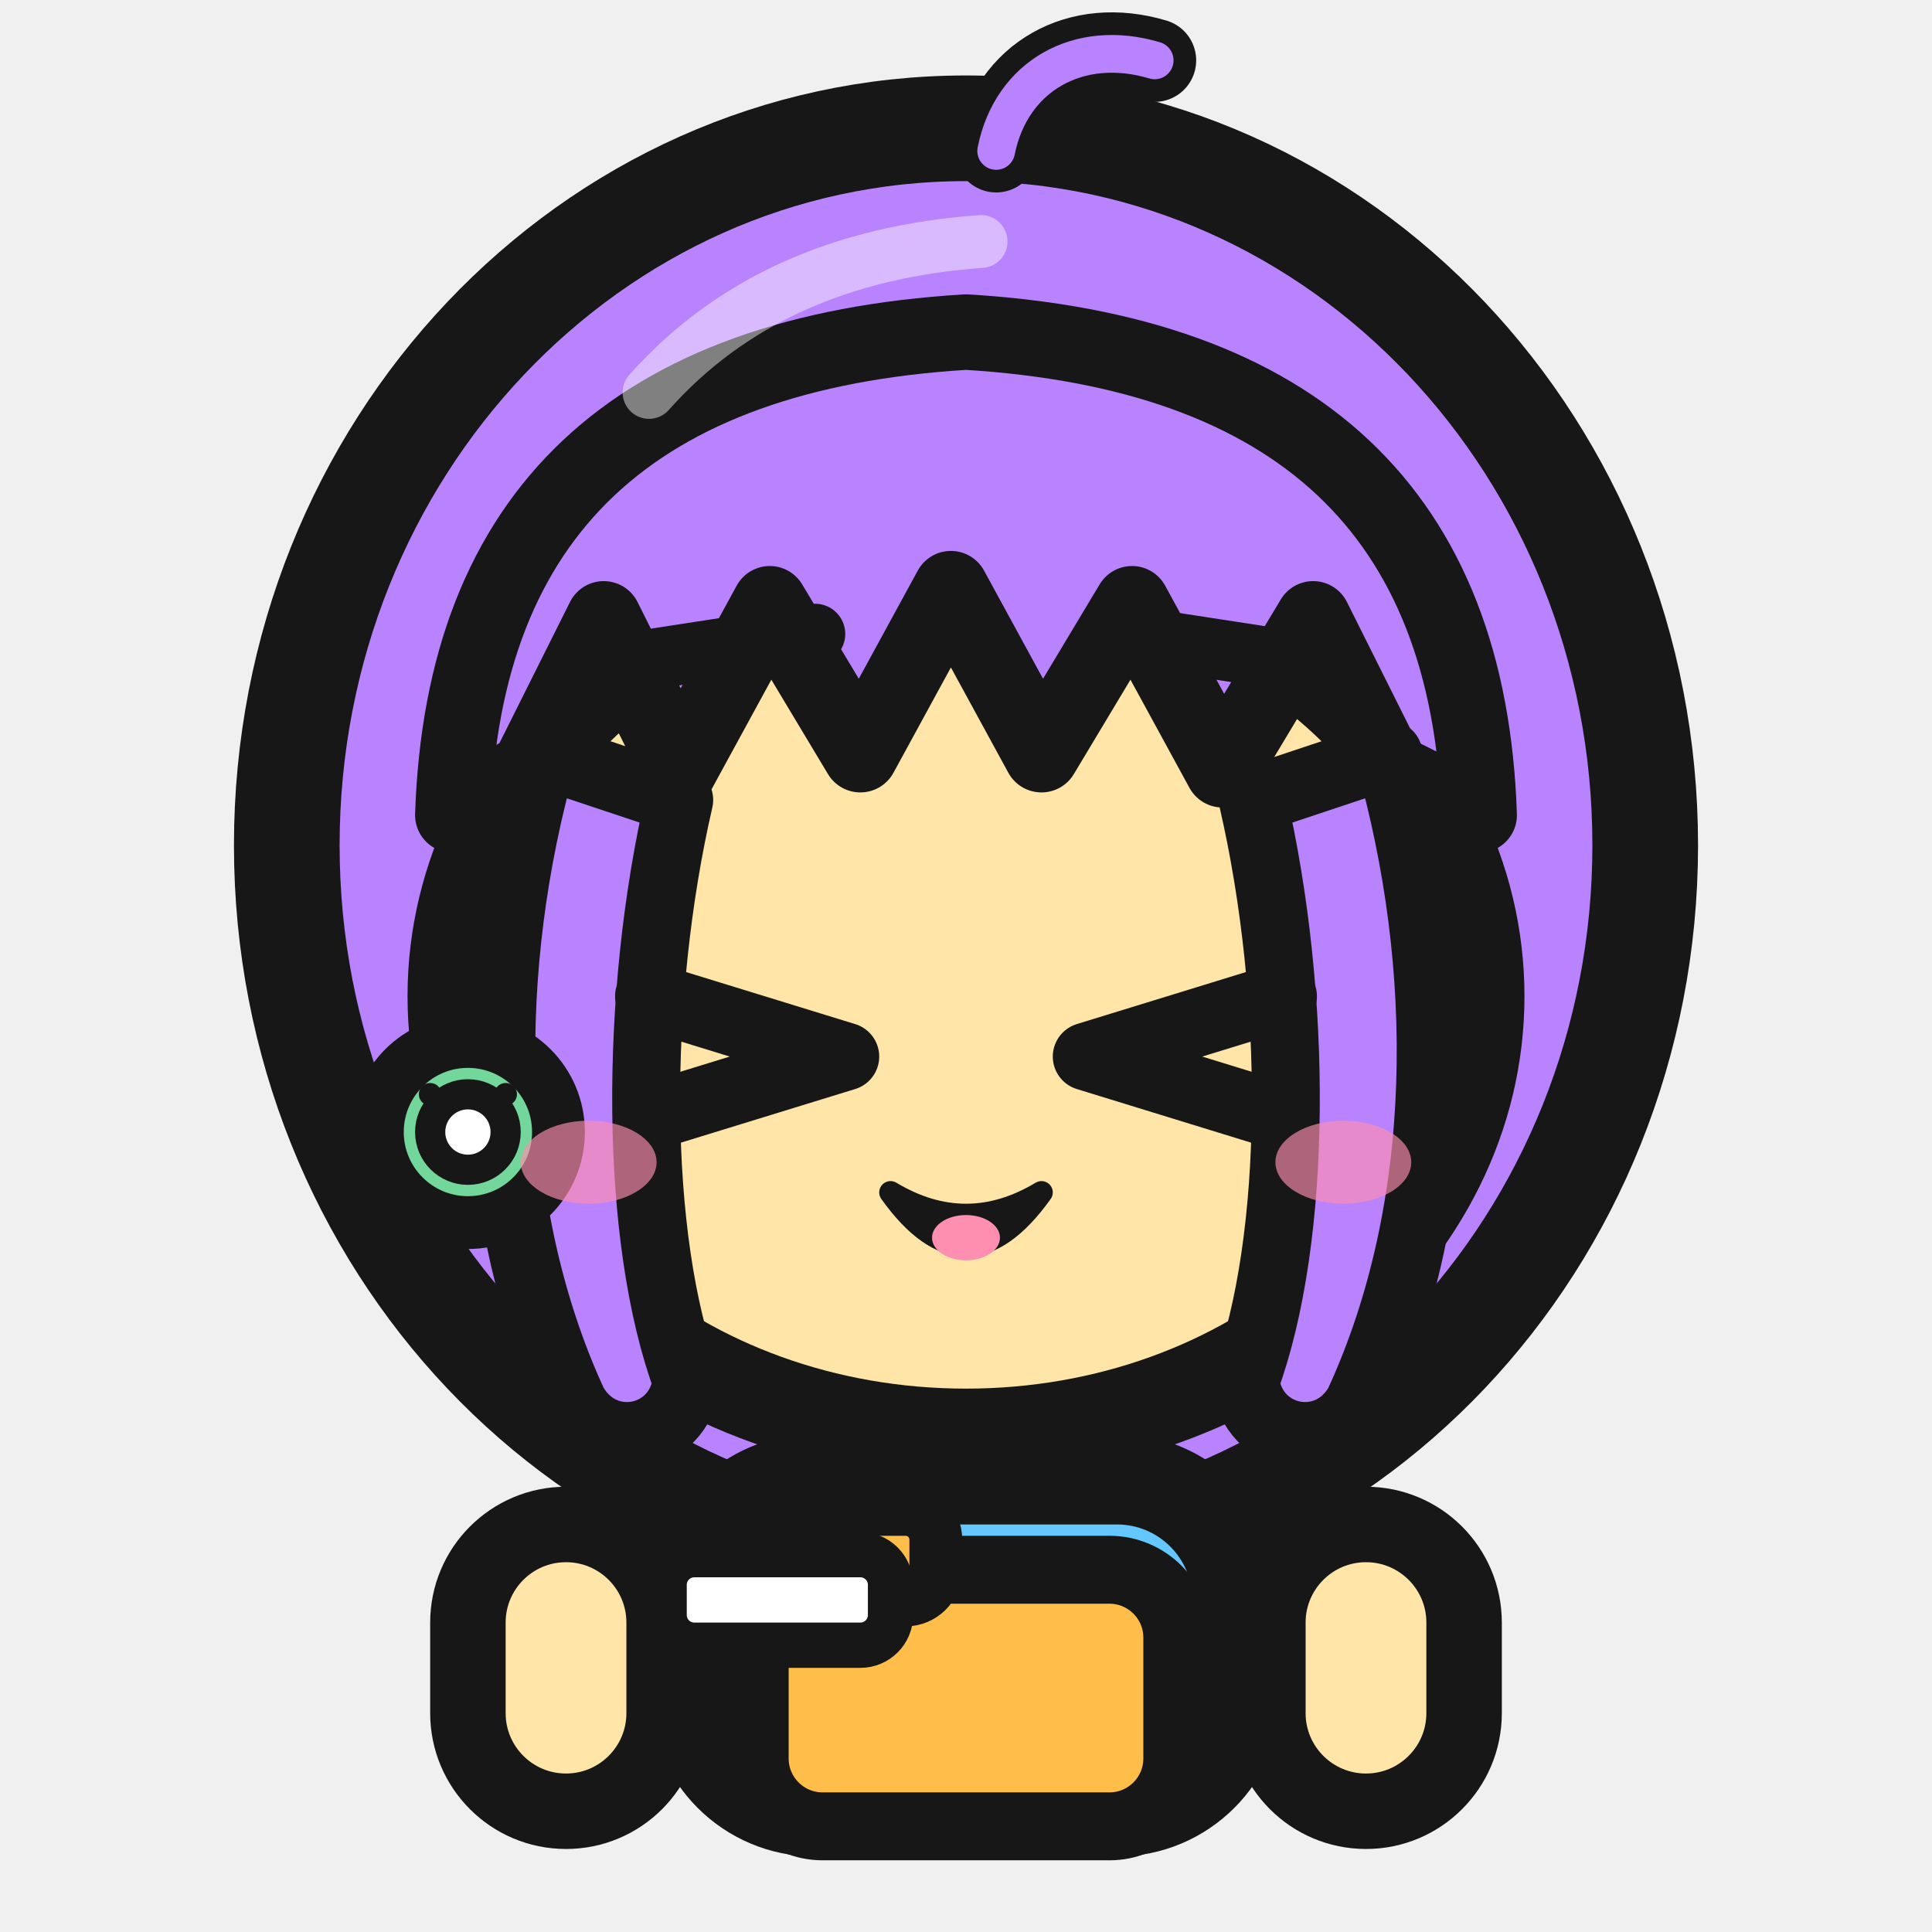
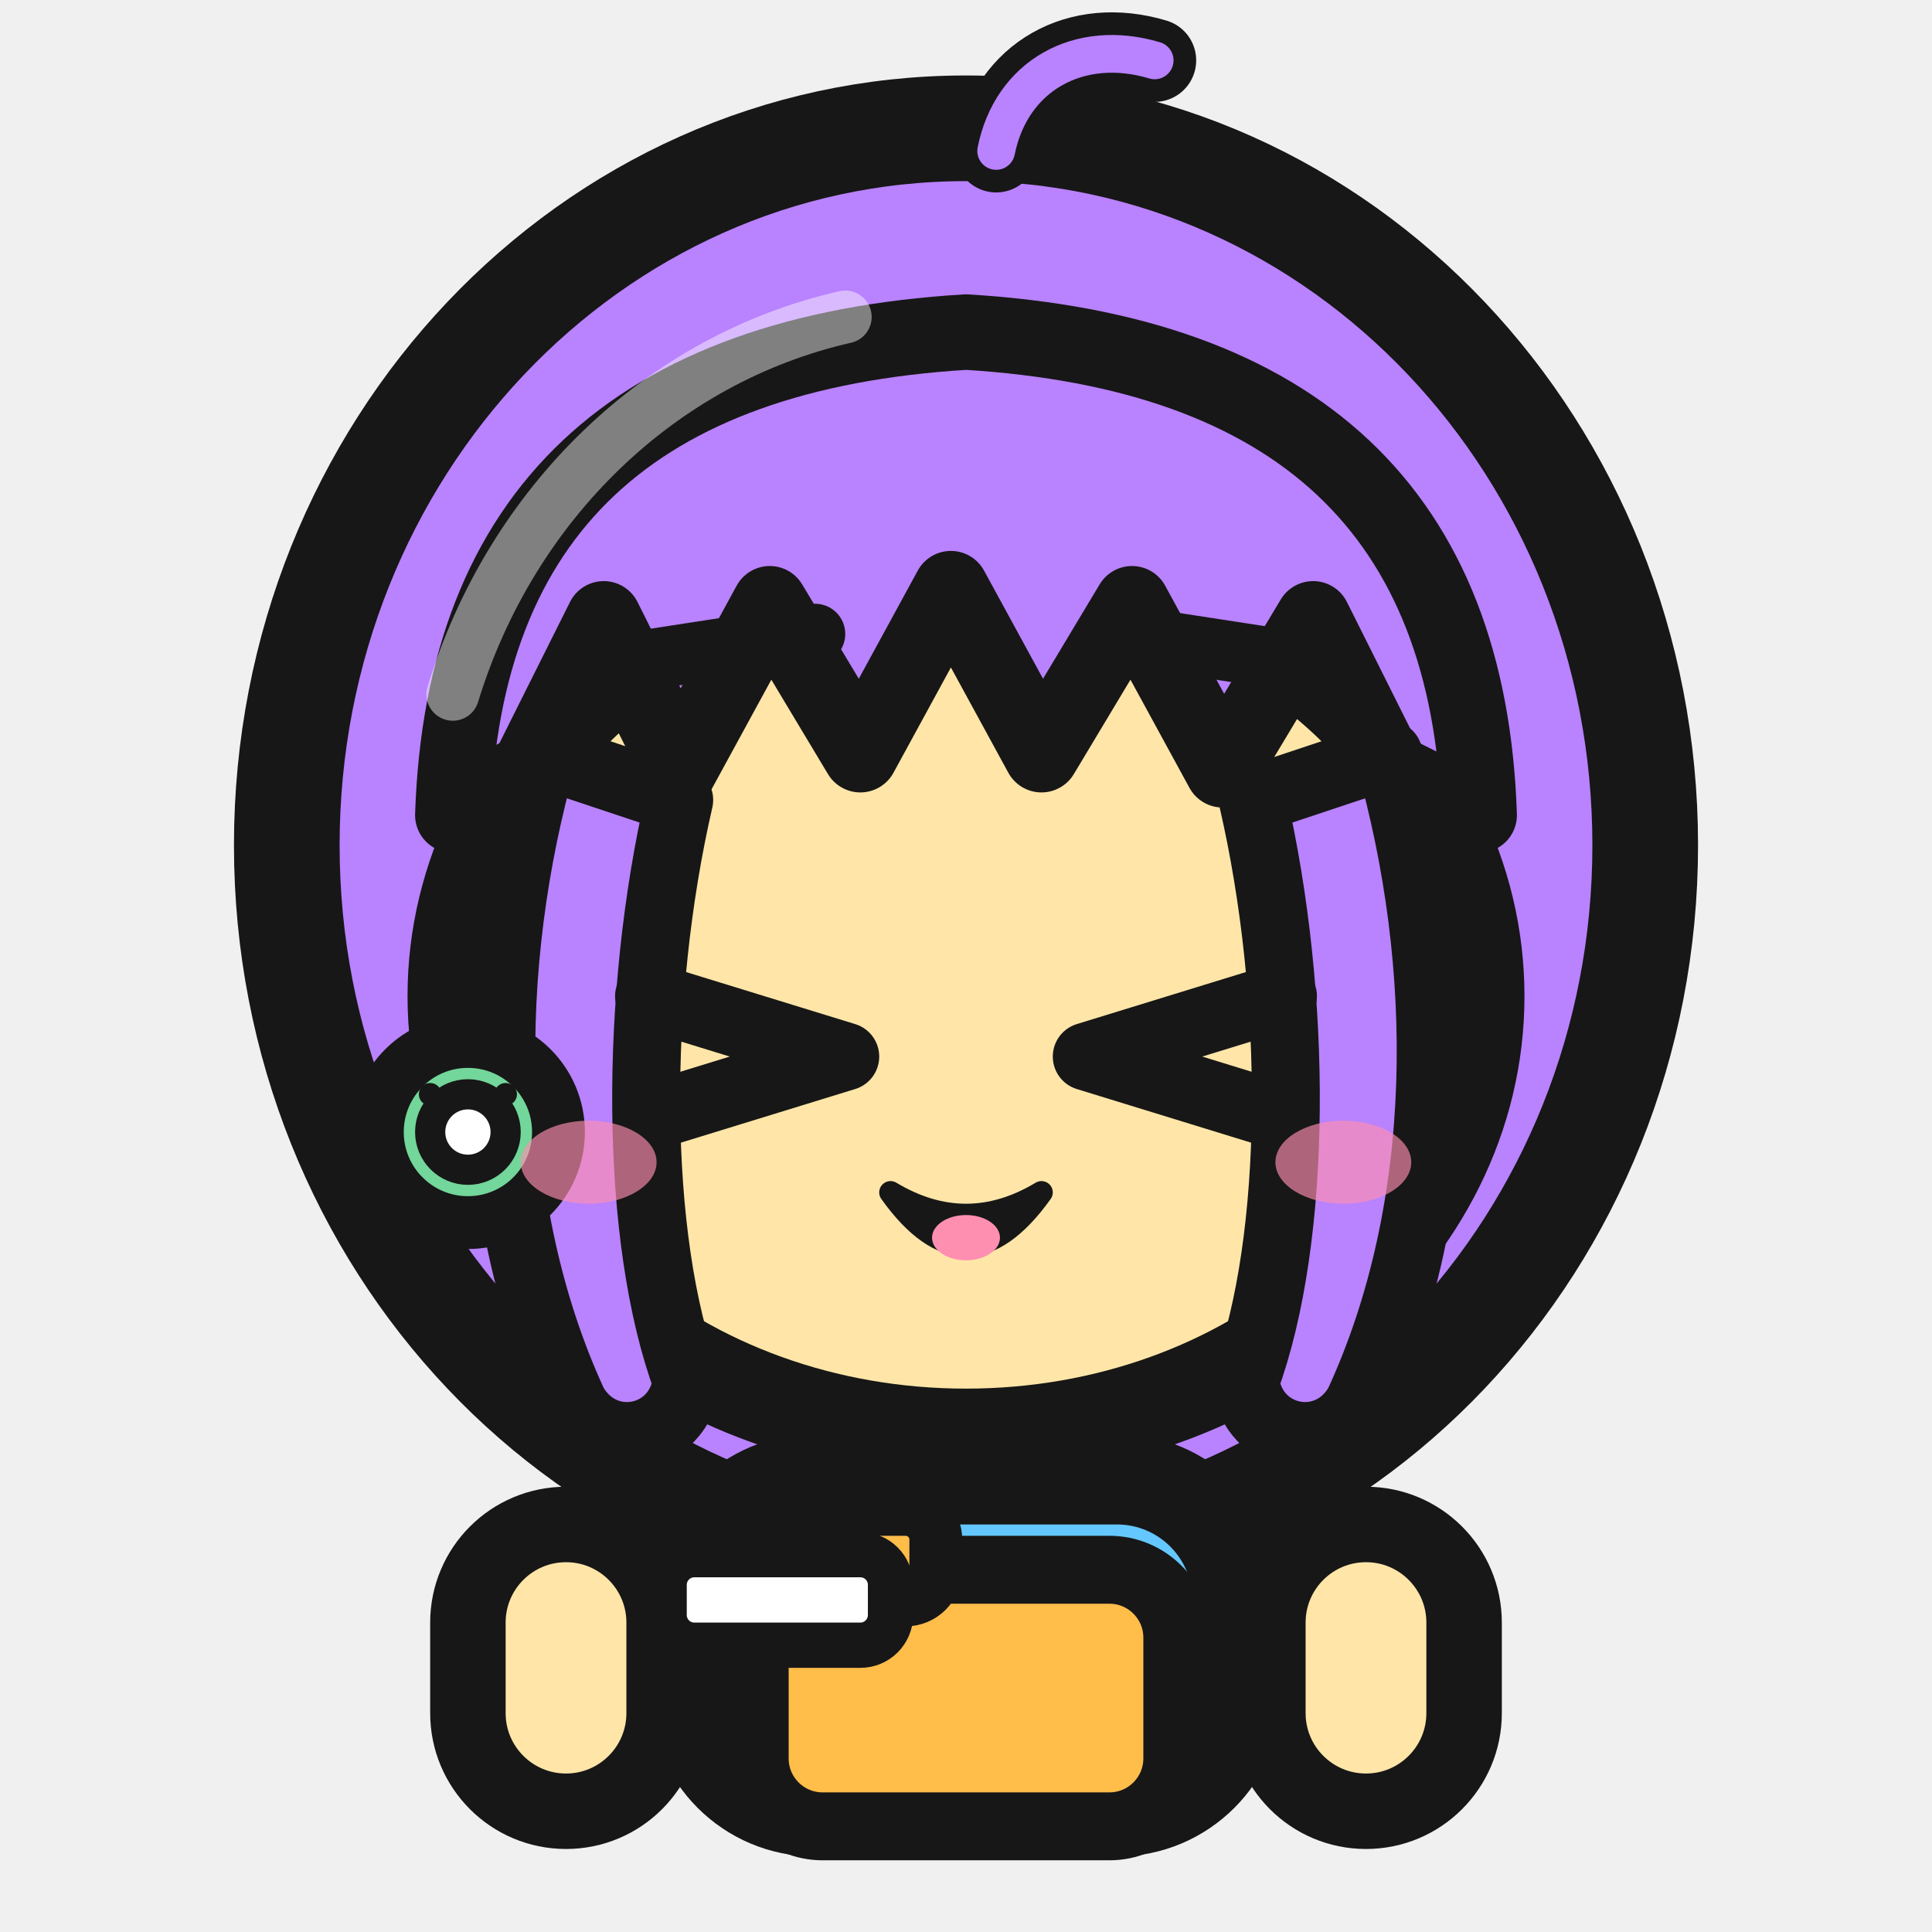
<svg xmlns="http://www.w3.org/2000/svg" viewBox="0 0 256 256" width="256" height="256">
  <ellipse cx="128" cy="112" rx="90" ry="95" fill="#B982FF" stroke="#171717" stroke-width="14" />
  <rect x="92" y="196" width="72" height="44" rx="16" fill="#65C7FF" stroke="#171717" stroke-width="12" stroke-linejoin="round" />
  <rect x="62" y="202" width="26" height="38" rx="13" fill="#FFE6A8" stroke="#171717" stroke-width="10" />
  <rect x="168" y="202" width="26" height="38" rx="13" fill="#FFE6A8" stroke="#171717" stroke-width="10" />
  <rect x="100" y="208" width="56" height="34" rx="9" fill="#FFBD4A" stroke="#171717" stroke-width="9" stroke-linejoin="round" />
  <rect x="100" y="200" width="24" height="12" rx="4" fill="#FFBD4A" stroke="#171717" stroke-width="7" />
  <rect x="88" y="206" width="30" height="12" rx="4" fill="#FFFFFF" stroke="#171717" stroke-width="6" />
  <ellipse cx="128" cy="132" rx="68" ry="58" fill="#FFE6A8" stroke="#171717" stroke-width="12" />
  <path d="M 60 108 Q 62 48 128 44 Q 194 48 196 108 L 184 102 L 174 82 L 162 102 L 150 80 L 138 100 L 126 78 L 114 100 L 102 80 L 90 102 L 80 82 L 70 102 Z" fill="#B982FF" stroke="#171717" stroke-width="10" stroke-linejoin="round" />
  <path d="M 72 100 C 64 128 64 160 76 186 C 80 193 90 191 91 183 C 84 164 84 132 90 106 Z" fill="#B982FF" stroke="#171717" stroke-width="9" stroke-linejoin="round" />
  <path d="M 184 100 C 192 128 192 160 180 186 C 176 193 166 191 165 183 C 172 164 172 132 166 106 Z" fill="#B982FF" stroke="#171717" stroke-width="9" stroke-linejoin="round" />
  <path d="M 132 20 C 134 10 143 5 153 8" fill="none" stroke="#171717" stroke-width="11" stroke-linecap="round" />
  <path d="M 132 20 C 134 10 143 5 153 8" fill="none" stroke="#B982FF" stroke-width="5" stroke-linecap="round" />
-   <path d="M 86 52 Q 102 34 130 32" fill="none" stroke="#FFFFFF" stroke-width="7" stroke-linecap="round" opacity="0.45" />
+   <path d="M 60 92 A 70 75 0 0 1 112 42" fill="none" stroke="#FFFFFF" stroke-width="7" stroke-linecap="round" opacity="0.45" />
  <circle cx="62" cy="150" r="12" fill="#73D69A" stroke="#171717" stroke-width="7" />
  <circle cx="62" cy="150" r="5" fill="#FFFFFF" stroke="#171717" stroke-width="4" />
  <circle cx="57" cy="145" r="1.5" fill="#171717" />
  <circle cx="67" cy="145" r="1.5" fill="#171717" />
  <circle cx="62" cy="155" r="1.5" fill="#171717" />
  <path d="M 82 88 L 108 84" stroke="#171717" stroke-width="8" stroke-linecap="round" />
  <path d="M 148 84 L 174 88" stroke="#171717" stroke-width="8" stroke-linecap="round" />
  <path d="M 86 132 L 112 140 L 86 148" fill="none" stroke="#171717" stroke-width="9" stroke-linecap="round" stroke-linejoin="round" />
  <path d="M 170 132 L 144 140 L 170 148" fill="none" stroke="#171717" stroke-width="9" stroke-linecap="round" stroke-linejoin="round" />
  <ellipse cx="78" cy="154" rx="9" ry="5.5" fill="#FF8FB1" fill-opacity="0.65" />
  <ellipse cx="178" cy="154" rx="9" ry="5.5" fill="#FF8FB1" fill-opacity="0.65" />
  <path d="M 118 158 Q 128 172 138 158 Q 128 164 118 158 Z" fill="#171717" stroke="#171717" stroke-width="3" stroke-linejoin="round" />
  <ellipse cx="128" cy="164" rx="4.5" ry="3" fill="#FF8FB1" />
</svg>
